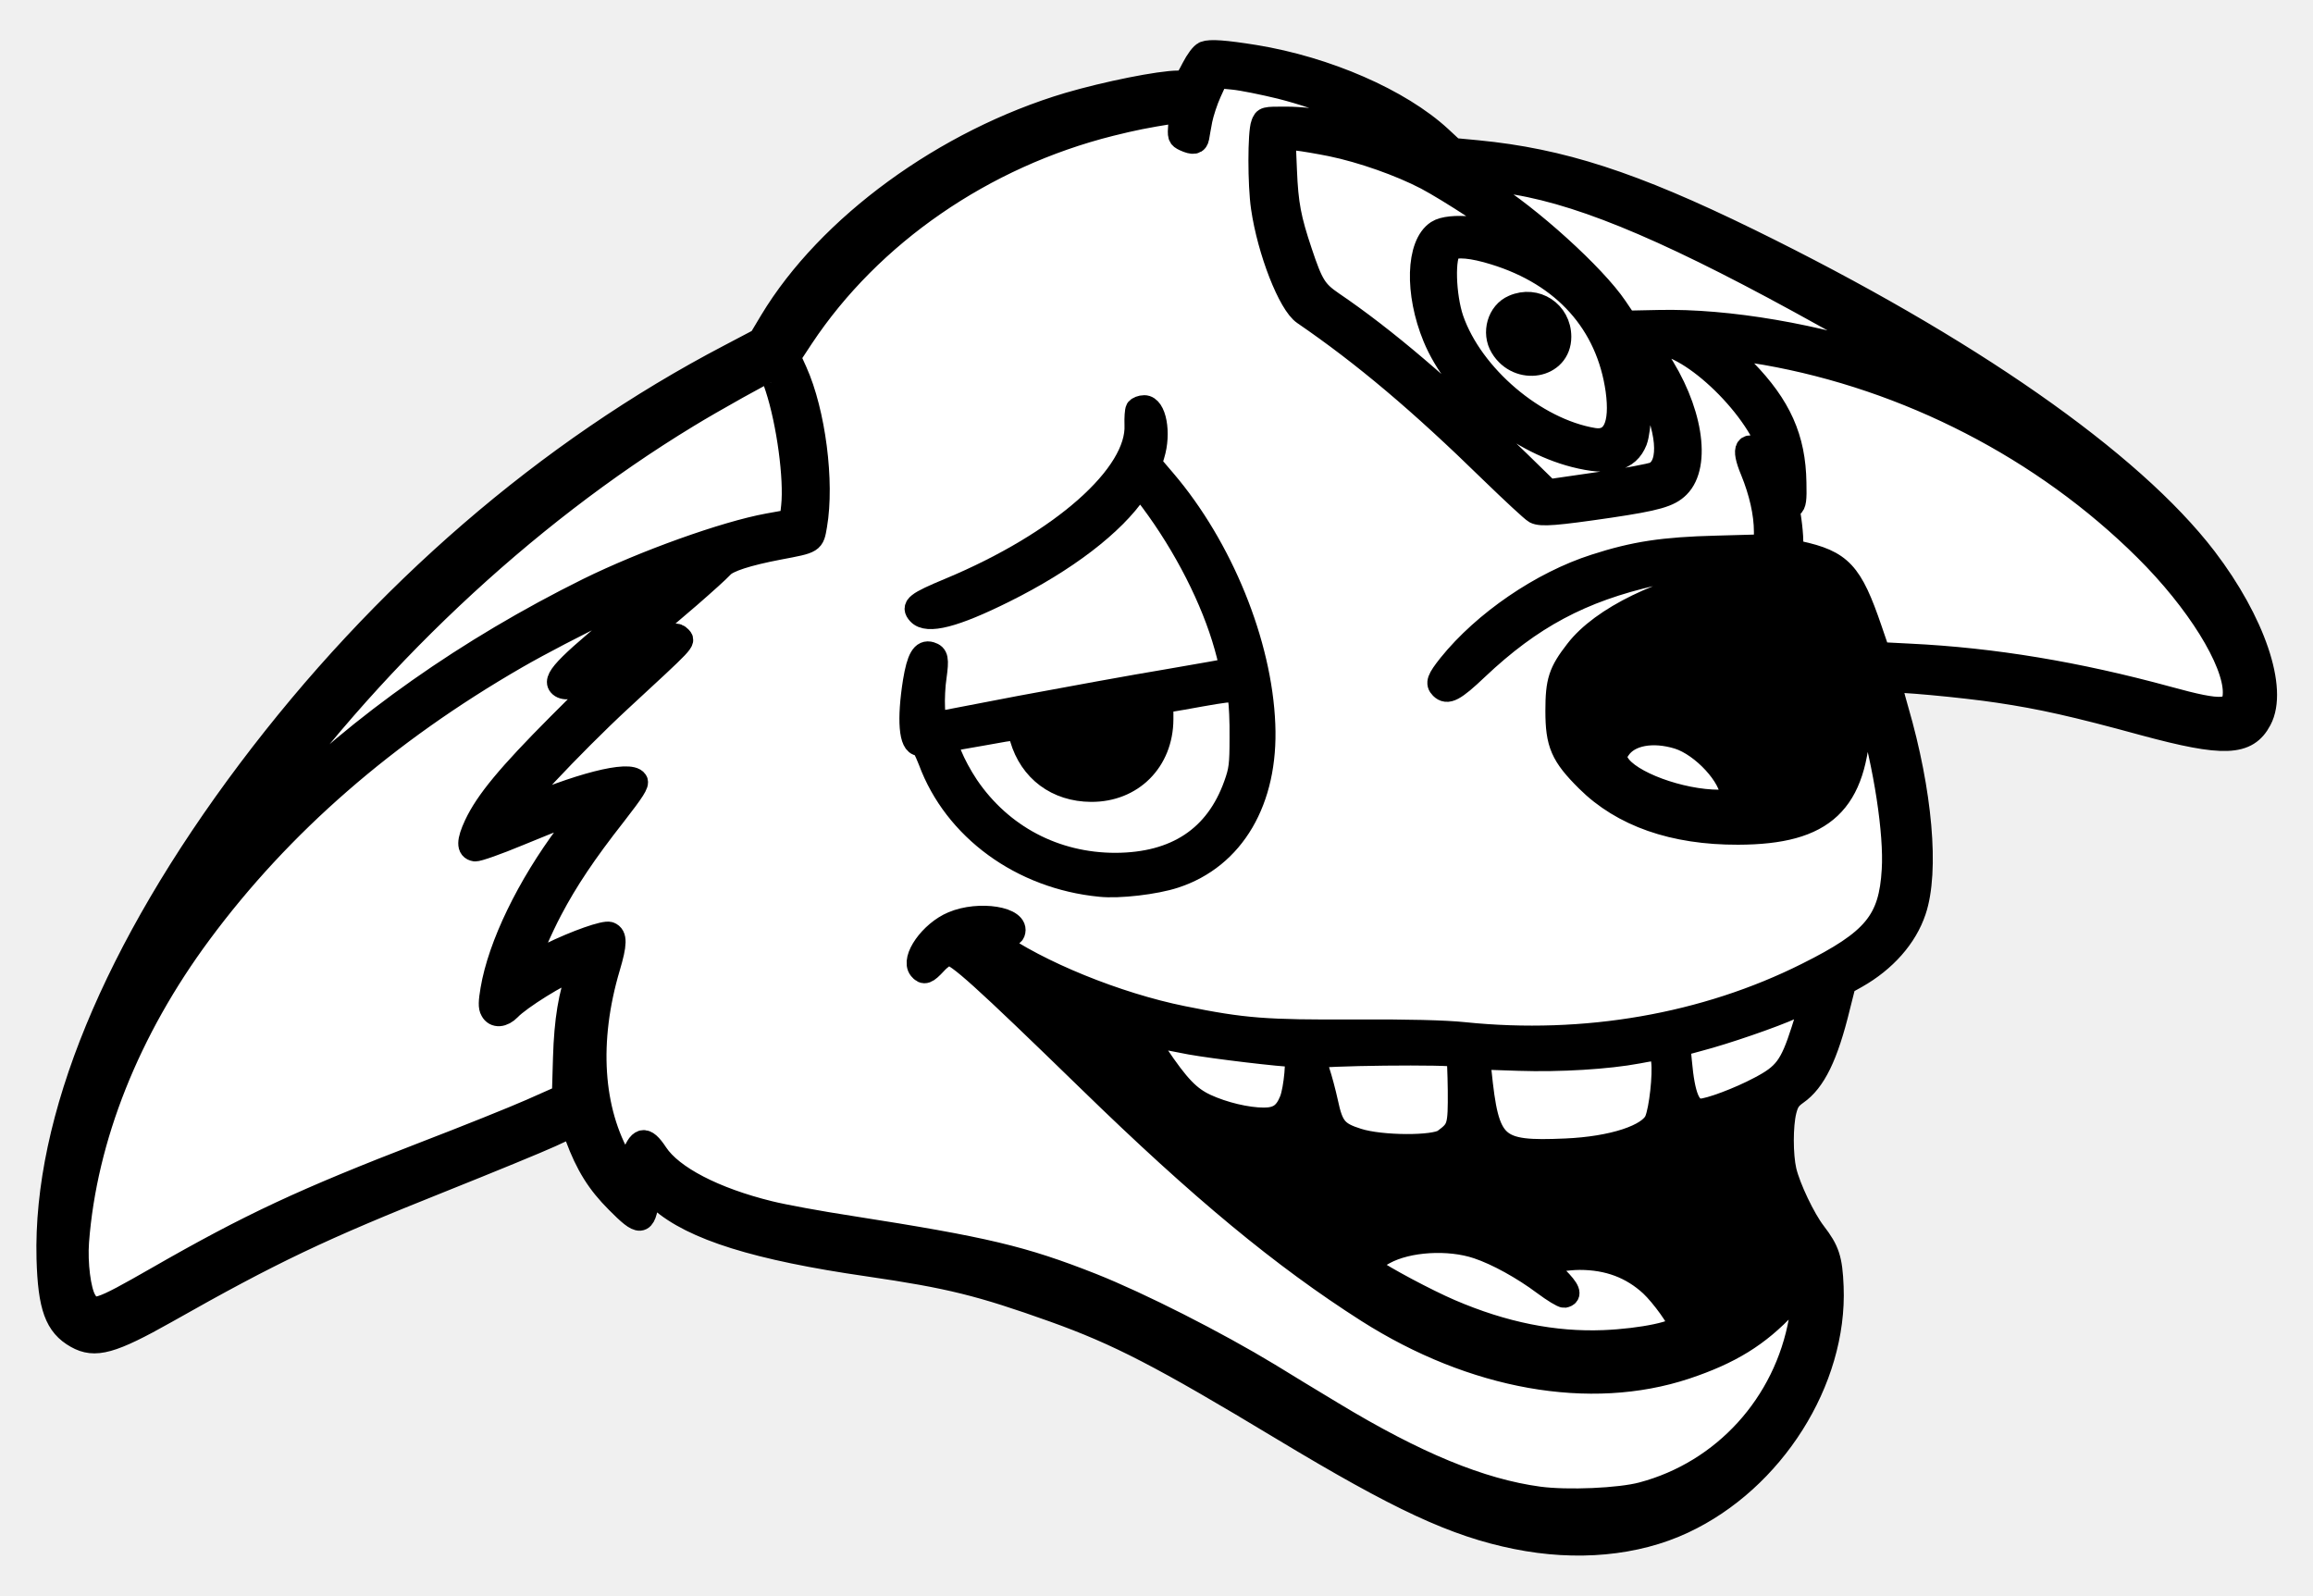
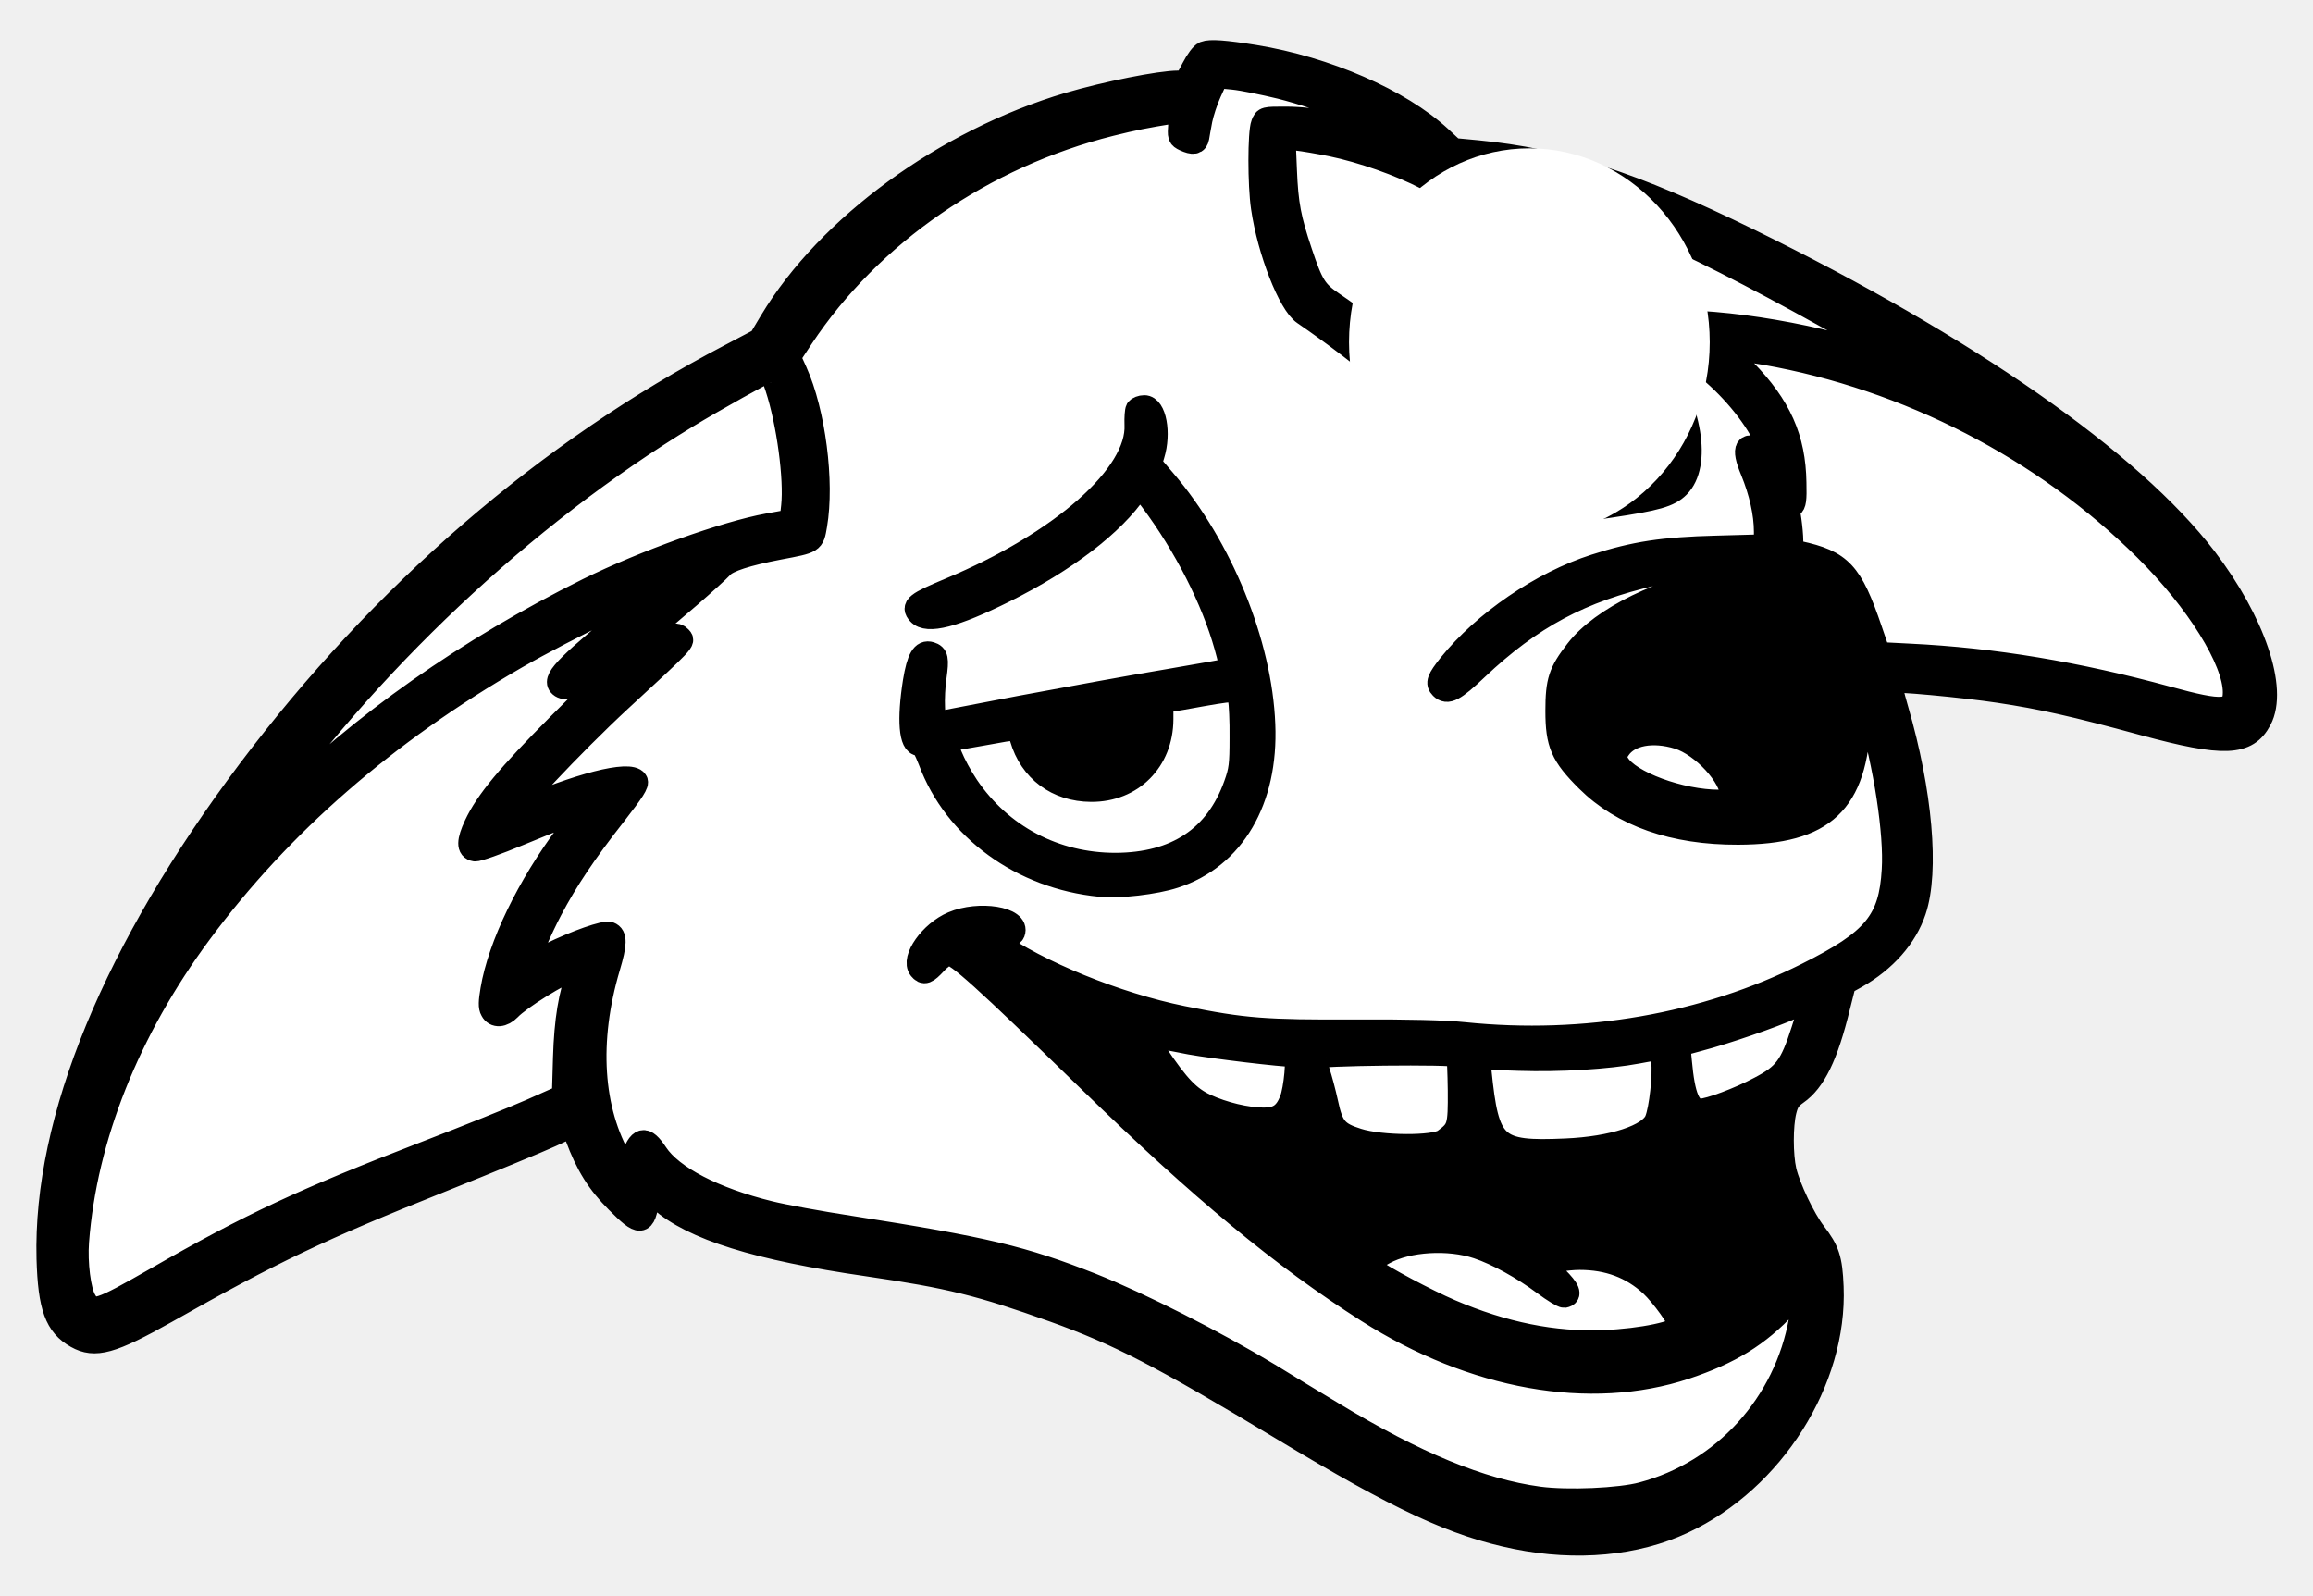
<svg xmlns="http://www.w3.org/2000/svg" width="58" height="40" viewBox="-1 159 1026 705">
  <g transform="translate(0,1024) scale(0.1,-0.1)" fill="#ffffff" stroke="none">
    <path d="M5337 8433 c-9 -2 -29 -26 -44 -51 -39 -70 -53 -82 -88 -82 -98 0 -457 -84 -620 -145 -501 -187 -971 -556 -1185 -930 -38 -67 -37 -66 -231 -170 -864 -461 -1670 -1199 -2262 -2071 -460 -677 -706 -1324 -707 -1856 0 -290 64 -413 214 -413 72 0 142 31 431 192 362 202 583 306 1099 514 177 72 378 155 448 186 119 51 148 57 148 31 0 -30 95 -202 144 -261 63 -75 130 -129 151 -120 8 2 20 31 26 64 l12 58 45 -39 c154 -136 381 -204 1037 -309 229 -37 390 -76 573 -137 377 -127 544 -210 1197 -599 275 -164 559 -313 704 -370 220 -87 476 -128 675 -107 264 28 459 118 647 299 121 117 178 194 249 338 84 170 113 284 114 450 1 164 -5 190 -61 273 -55 80 -128 229 -142 292 -14 60 -14 210 0 266 9 34 23 54 60 85 63 53 116 160 164 329 19 68 35 129 35 136 0 6 29 28 64 49 118 69 214 182 253 296 15 45 18 86 18 249 -1 222 -11 292 -82 573 -25 98 -43 181 -40 184 3 3 66 0 139 -6 324 -28 539 -67 898 -161 418 -109 499 -114 573 -35 126 136 -16 530 -309 859 -247 278 -640 579 -1161 889 -452 269 -1045 560 -1377 676 -191 67 -426 117 -636 136 -72 7 -77 9 -125 54 -191 180 -552 330 -902 376 -63 8 -117 14 -121 14 -4 -1 -15 -3 -25 -6z" />
  </g>
  <g transform="translate(0,1024) scale(0.1,-0.1)" fill="#000000" stroke="#000000" stroke-width="100" stroke-linejoin="round">
    <path d="M5333 8430 c-13 -5 -35 -35 -53 -70 -28 -55 -33 -60 -63 -60 -82 0 -320 -48 -487 -97 -548 -163 -1067 -542 -1321 -964 l-49 -82 -133 -70 c-810 -423 -1544 -1058 -2134 -1842 -596 -793 -907 -1548 -891 -2165 6 -215 36 -297 127 -348 82 -46 156 -26 399 111 470 266 685 368 1219 581 215 86 434 176 486 200 l95 44 18 -47 c47 -127 97 -206 180 -289 106 -107 121 -105 139 11 l6 38 47 -42 c146 -128 430 -217 922 -288 363 -53 499 -87 824 -203 287 -103 477 -201 1016 -526 518 -312 763 -426 1036 -481 267 -54 530 -30 741 69 398 186 678 629 661 1045 -5 124 -18 162 -78 240 -47 61 -113 199 -131 275 -16 70 -16 200 0 265 10 40 20 55 51 77 79 55 134 167 187 385 l26 103 52 29 c127 72 220 177 259 294 59 175 28 528 -78 892 -19 66 -33 122 -30 124 8 9 322 -20 481 -44 187 -28 336 -61 643 -145 355 -96 458 -92 517 20 73 137 -28 435 -243 717 -330 431 -1057 938 -2026 1413 -517 253 -834 355 -1205 391 l-106 10 -57 53 c-180 166 -506 308 -825 360 -131 21 -197 26 -222 16z m336 -156 c201 -51 401 -136 541 -230 44 -30 38 -30 -43 1 -155 58 -339 95 -475 95 -92 0 -93 0 -103 -27 -15 -38 -15 -270 0 -371 28 -193 120 -428 184 -471 267 -183 516 -393 832 -702 94 -91 181 -172 194 -179 27 -14 92 -9 331 26 208 31 265 47 306 88 97 97 56 349 -94 571 -38 56 -40 60 -20 63 142 23 457 -269 523 -486 l6 -22 -37 25 c-80 54 -99 26 -54 -81 38 -93 60 -188 60 -270 l0 -61 -217 -6 c-234 -6 -362 -25 -538 -82 -238 -76 -493 -251 -646 -441 -51 -64 -57 -82 -37 -102 28 -28 59 -12 161 85 239 226 461 345 783 418 78 18 545 32 509 16 -11 -5 -36 -10 -55 -10 -19 -1 -75 -8 -125 -16 -289 -50 -561 -182 -673 -328 -74 -95 -87 -136 -87 -267 0 -146 22 -198 135 -310 156 -155 383 -235 670 -234 382 1 524 135 539 509 l6 150 34 -115 c72 -242 118 -543 108 -705 -13 -227 -85 -314 -382 -462 -451 -226 -985 -319 -1520 -264 -87 9 -248 13 -487 12 -393 -2 -491 5 -762 60 -292 59 -641 201 -837 341 -24 17 -24 17 29 17 39 1 54 5 59 17 25 65 -154 94 -271 44 -98 -41 -182 -161 -146 -205 19 -23 31 -18 71 25 20 22 46 40 57 40 37 0 147 -99 622 -561 499 -486 859 -783 1235 -1023 470 -299 989 -391 1412 -251 198 66 323 143 447 276 88 95 89 94 61 -62 -66 -374 -339 -674 -700 -770 -100 -27 -332 -37 -459 -20 -258 35 -545 153 -918 379 -90 54 -215 130 -278 169 -236 143 -575 315 -787 399 -307 121 -470 160 -1070 254 -138 21 -300 51 -360 66 -244 60 -432 157 -500 260 -52 79 -78 73 -112 -27 l-18 -53 -27 46 c-132 226 -152 533 -55 860 31 104 32 141 3 152 -21 8 -148 -36 -266 -94 -54 -26 -98 -45 -98 -44 0 18 62 160 105 241 69 131 151 254 283 422 83 107 103 138 95 150 -29 44 -262 -16 -533 -136 -49 -22 251 298 463 494 289 267 284 261 264 280 -16 16 -24 15 -122 -13 -58 -17 -105 -30 -105 -29 0 2 37 31 83 66 87 67 299 252 331 287 23 27 110 55 251 82 154 29 151 27 164 103 33 192 -7 502 -88 682 l-29 64 58 88 c303 456 803 801 1366 942 105 26 150 35 280 56 l30 5 -4 -58 c-4 -55 -3 -58 22 -70 39 -18 55 -15 60 11 2 12 8 47 14 78 6 30 24 86 41 123 l31 68 72 -7 c40 -4 133 -23 207 -41z m226 -255 c136 -28 306 -88 421 -148 102 -54 327 -201 384 -251 l35 -31 -32 16 c-106 50 -283 67 -338 31 -89 -58 -95 -273 -14 -469 99 -239 359 -459 623 -527 156 -40 239 -19 273 67 19 51 25 209 11 288 -7 33 0 25 38 -49 94 -183 108 -343 34 -381 -16 -8 -129 -29 -250 -46 l-221 -32 -132 129 c-331 323 -594 547 -827 705 -73 50 -90 77 -139 224 -49 146 -62 212 -68 363 l-6 143 54 -6 c30 -3 99 -15 154 -26z m820 -170 c320 -54 723 -228 1375 -591 124 -69 269 -148 323 -177 53 -29 97 -54 97 -56 0 -2 -46 12 -102 31 -356 121 -754 189 -1060 182 l-145 -3 -44 65 c-95 141 -384 403 -574 520 -38 24 -74 47 -79 51 -12 11 71 2 209 -22z m-96 -311 c309 -95 501 -310 543 -606 21 -155 -15 -232 -104 -217 -258 43 -538 281 -625 531 -36 105 -41 286 -8 310 24 19 98 12 194 -18z m1201 -444 c632 -111 1236 -422 1686 -869 230 -228 394 -492 394 -633 0 -87 -49 -91 -296 -23 -400 109 -771 171 -1143 189 l-136 7 -36 105 c-87 255 -132 303 -321 344 -25 6 -28 11 -29 49 0 23 -4 64 -8 92 -7 41 -6 52 8 62 13 9 16 29 14 105 -3 197 -67 340 -223 500 l-95 98 50 -6 c28 -3 88 -12 135 -20z m-4386 -151 c51 -156 84 -403 71 -525 l-7 -64 -100 -18 c-192 -35 -549 -163 -799 -286 -533 -264 -1011 -600 -1386 -976 l-172 -173 61 87 c519 733 1209 1384 1938 1827 111 68 355 204 367 205 1 0 13 -35 27 -77z m-514 -887 c0 -2 -46 -41 -102 -87 -303 -246 -373 -314 -347 -345 17 -21 60 -17 135 11 36 14 68 25 69 25 2 0 -92 -96 -209 -212 -221 -222 -319 -340 -368 -445 -33 -71 -34 -106 -1 -111 11 -2 99 29 195 69 181 75 279 111 284 106 2 -2 -29 -47 -69 -100 -176 -235 -303 -498 -336 -694 -9 -53 -10 -77 -1 -92 15 -29 51 -26 81 5 44 47 224 159 288 179 21 6 23 5 17 -11 -39 -100 -58 -218 -63 -381 l-5 -171 -142 -63 c-77 -34 -289 -119 -471 -189 -539 -208 -775 -318 -1188 -555 -264 -151 -285 -158 -319 -99 -25 42 -40 164 -33 259 35 461 226 940 545 1370 356 481 824 888 1401 1221 219 126 639 330 639 310z m4514 -666 c108 -34 236 -173 236 -257 0 -21 -4 -23 -54 -23 -172 0 -400 84 -448 166 -18 30 -18 32 5 65 43 64 147 84 261 49z m551 -1298 c-51 -159 -79 -196 -190 -254 -92 -49 -224 -98 -261 -98 -50 0 -75 58 -89 214 l-7 72 88 24 c115 30 328 103 418 144 48 22 72 29 74 21 2 -7 -13 -62 -33 -123z m-2715 -57 c106 -19 407 -55 463 -55 15 0 2 -149 -18 -198 -24 -60 -56 -82 -119 -82 -75 0 -179 25 -257 61 -73 34 -121 83 -217 226 -60 88 -61 94 -20 82 18 -5 94 -20 168 -34z m2094 -78 c8 -62 -9 -215 -29 -263 -28 -68 -191 -122 -400 -131 -314 -14 -345 15 -379 349 l-6 57 177 -6 c183 -6 395 7 528 32 108 20 102 22 109 -38z m-909 22 c3 -3 6 -72 7 -153 1 -161 -2 -173 -66 -220 -42 -32 -280 -31 -383 2 -93 29 -114 54 -137 163 -10 46 -27 109 -37 139 -10 30 -19 58 -19 62 0 14 621 21 635 7z m89 -850 c87 -29 202 -93 293 -161 43 -32 84 -57 92 -56 31 6 21 31 -33 85 -31 31 -56 57 -56 58 0 9 101 25 157 25 127 0 230 -39 316 -118 50 -47 127 -154 127 -178 0 -29 -165 -64 -335 -71 -222 -9 -446 36 -681 137 -105 45 -298 148 -348 185 -24 18 -13 32 55 69 104 57 285 68 413 25z" />
    <path d="M5033 6848 c-4 -7 -6 -38 -5 -69 11 -221 -329 -522 -825 -729 -149 -62 -168 -77 -139 -109 39 -43 160 -12 381 98 272 135 485 298 586 448 15 22 16 22 66 -45 150 -201 271 -439 329 -646 15 -53 25 -98 23 -101 -2 -2 -128 -24 -279 -50 -151 -25 -446 -79 -655 -118 l-380 -73 -3 69 c-2 37 1 100 7 138 11 80 8 96 -21 105 -36 11 -56 -23 -73 -126 -27 -170 -18 -280 23 -280 13 0 25 -21 45 -72 112 -303 408 -519 757 -553 83 -9 245 10 330 38 262 85 411 340 397 676 -14 360 -188 786 -439 1081 l-64 75 12 40 c30 97 8 215 -40 215 -14 0 -28 -6 -33 -12z m454 -1285 c4 -21 8 -99 7 -173 0 -119 -3 -144 -26 -208 -83 -233 -262 -351 -530 -352 -268 0 -506 125 -656 346 -62 93 -108 204 -84 204 4 0 71 11 148 25 174 31 159 33 173 -17 42 -144 159 -231 311 -232 182 -1 314 132 315 316 l0 77 90 15 c251 45 242 45 252 -1z" />
-     <path d="M6703 7305 c-66 -28 -92 -118 -53 -182 75 -124 260 -91 260 46 0 110 -107 180 -207 136z" />
+   </g>
+   <g transform="translate(0,1024) scale(0.1,-0.1)">
+     <ellipse cx="6774" cy="7145" rx="800" ry="860" fill="#ffffff" />
  </g>
</svg>
